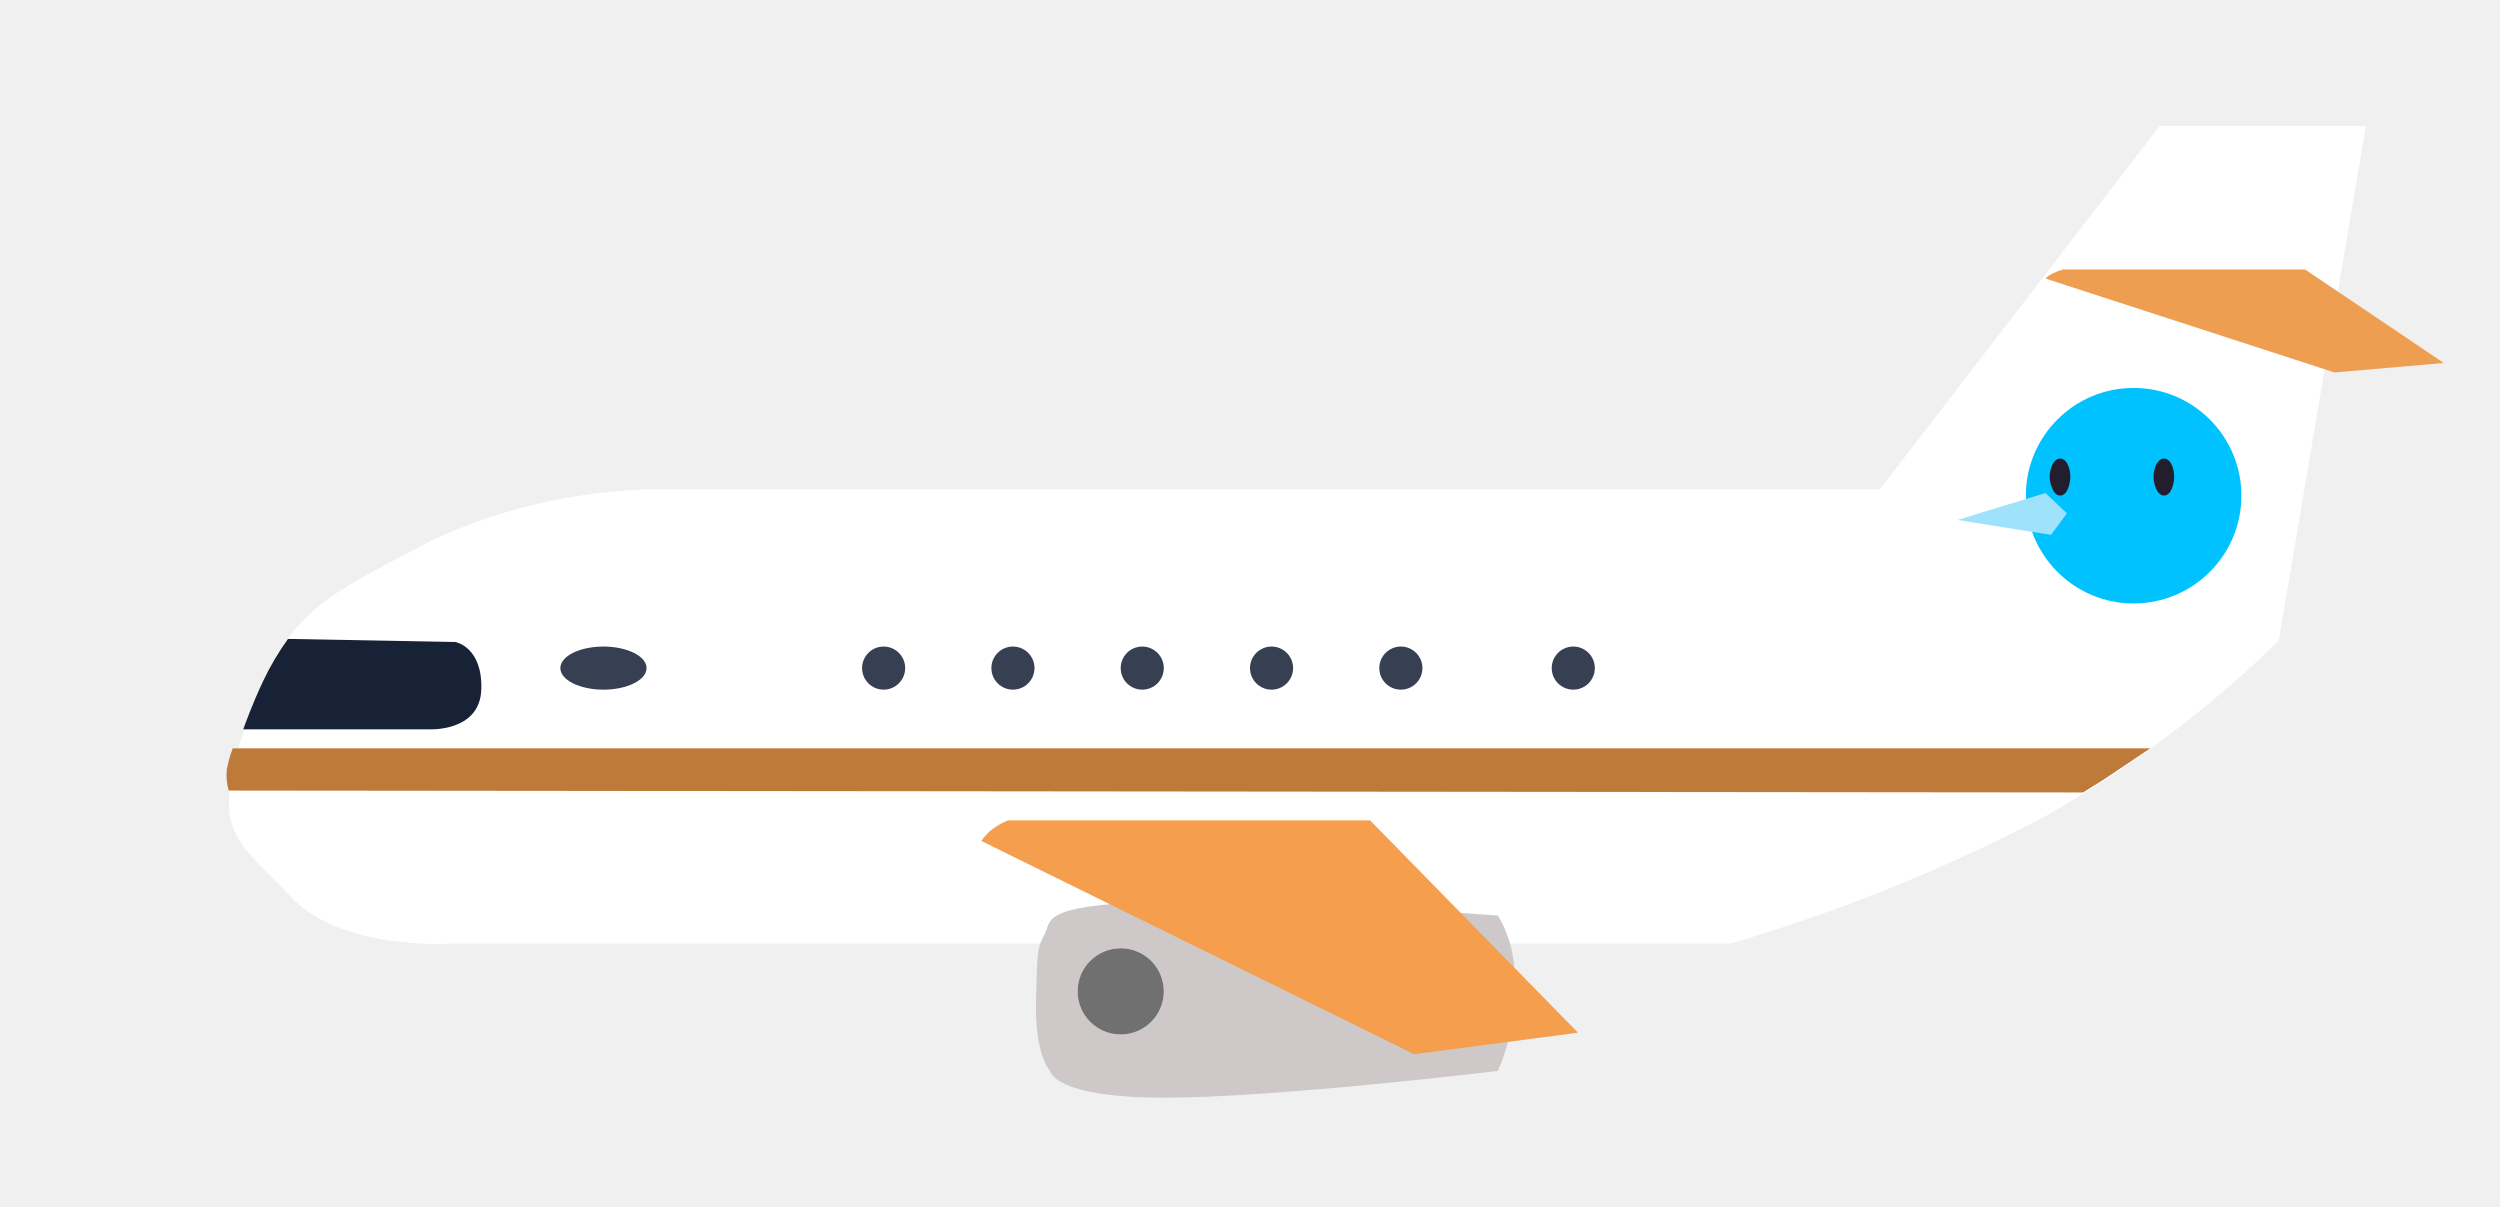
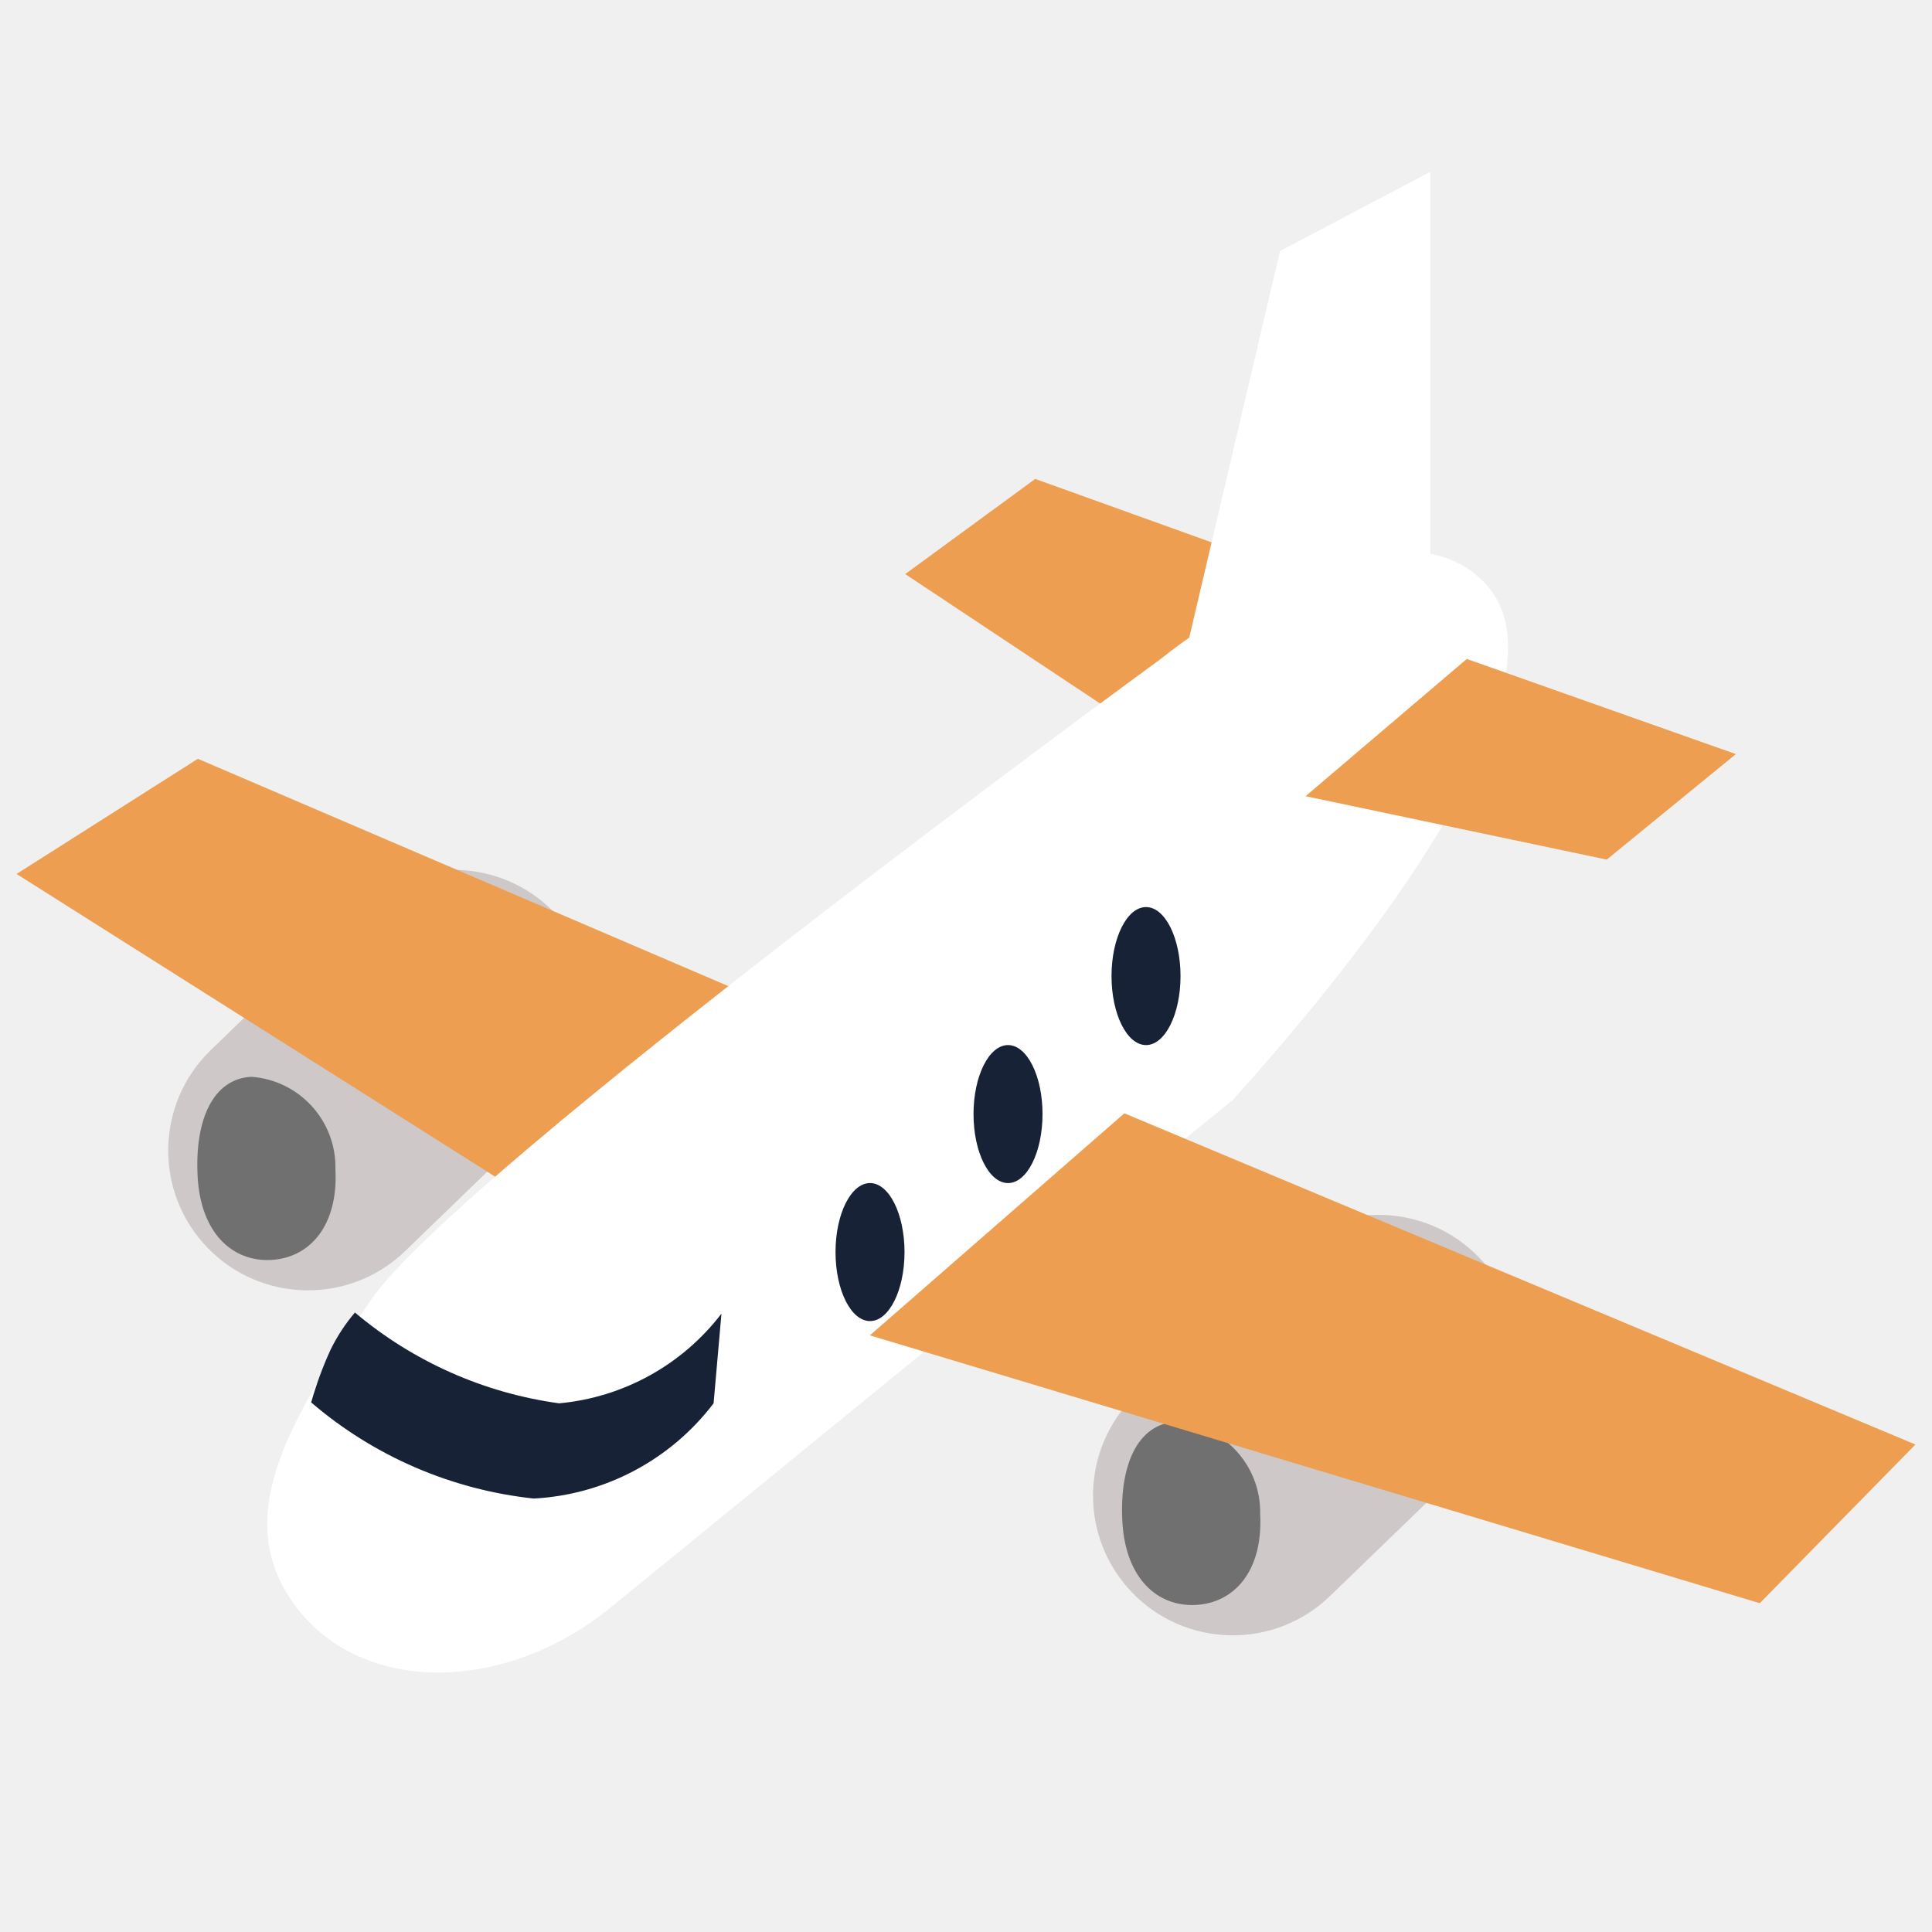
- <svg xmlns="http://www.w3.org/2000/svg" width="58" height="28" viewBox="0 0 58 28">
+ <svg xmlns="http://www.w3.org/2000/svg" width="28" height="28" viewBox="0 0 28 28">
  <defs>
-     <clipPath id="b">
-       <rect width="58" height="28" />
+     <clipPath id="clip-Airplane">
+       <rect width="28" height="28" />
    </clipPath>
  </defs>
-   <g id="a">
-     <g transform="translate(5.253 2.923)">
-       <path d="M16070.325,4412.133c1.172,1.286,3.7,1.116,3.7,1.116h29.725a40.668,40.668,0,0,0,7.234-2.913,26.583,26.583,0,0,0,5.488-4.113l2.023-11.944h-4.787l-6.49,8.431h-27.807a12.864,12.864,0,0,0-5.811,1.192c-2.518,1.349-3.32,1.567-4.26,4.2S16069.153,4410.847,16070.325,4412.133Z" transform="translate(-16068.859 -4394.279)" fill="#fff" />
-       <path d="M16092.908,4414.5a.67.67,0,0,1,.17-.119,1.514,1.514,0,0,1,.24-.091h5.613l3.219,2.169-2.535.22Z" transform="translate(-16050.707 -4410.961)" fill="#ee9e50" />
-       <path d="M16069.468,4412.113h4.295s1.193.072,1.227-.921-.6-1.105-.6-1.105l-3.885-.072a6.141,6.141,0,0,0-.57.966C16069.663,4411.549,16069.468,4412.113,16069.468,4412.113Z" transform="translate(-16069.077 -4398.115)" fill="#182237" />
-       <ellipse cx="1" cy="0.5" rx="1" ry="0.5" transform="translate(7.747 12.077)" fill="#374052" />
-       <circle cx="0.5" cy="0.5" r="0.5" transform="translate(17.747 12.077)" fill="#374052" />
-       <circle cx="0.5" cy="0.5" r="0.5" transform="translate(14.747 12.077)" fill="#374052" />
-       <circle cx="0.5" cy="0.5" r="0.5" transform="translate(23.747 12.077)" fill="#374052" />
-       <circle cx="0.5" cy="0.5" r="0.5" transform="translate(30.747 12.077)" fill="#374052" />
-       <circle cx="0.5" cy="0.5" r="0.5" transform="translate(26.747 12.077)" fill="#374052" />
-       <circle cx="0.5" cy="0.5" r="0.5" transform="translate(20.747 12.077)" fill="#374052" />
-       <path d="M16069.146,4414.143h44.486l-1.033.693-.527.331-43.02-.044a1.3,1.3,0,0,1-.045-.482A2.7,2.7,0,0,1,16069.146,4414.143Z" transform="translate(-16068.999 -4399.705)" fill="#be7a38" />
-       <path d="M16102.08,4426.015s-5.455-.425-8.051-.323-2.3.448-2.467.758-.176.38-.2,1.6.328,1.569.328,1.569.063.621,2.66.621,7.727-.621,7.727-.621a4.3,4.3,0,0,0,.367-1.846A2.774,2.774,0,0,0,16102.08,4426.015Z" transform="translate(-16072.58 -4407.697)" fill="#cec8c8" />
-       <g transform="translate(20.747 19.077)" fill="#fff" stroke="#707070" stroke-width="1">
-         <ellipse cy="1" ry="1" stroke="none" />
-         <ellipse cy="1" rx="0.5" ry="0.5" fill="none" />
-       </g>
-       <path d="M16092.908,4414.765a1.23,1.23,0,0,1,.252-.27,1.728,1.728,0,0,1,.363-.206h8.406l4.822,4.924-3.8.5Z" transform="translate(-16075.395 -4398.178)" fill="#f59e4d" />
-       <circle cx="2.5" cy="2.5" r="2.5" transform="translate(41.747 6.077)" fill="#00c2ff" />
-       <path d="M-.344-.158c.166,0,.235.257.235.418S-.178.7-.344.7-.589.42-.589.26-.511-.158-.344-.158Z" transform="translate(42.888 7.874)" fill="#231e2e" />
-       <path d="M-.344-.158c.166,0,.235.257.235.418S-.178.7-.344.7-.589.42-.589.26-.511-.158-.344-.158Z" transform="translate(45.297 7.874)" fill="#231e2e" />
-       <path d="M16141.564,4403.217l-2.041.626,2.17.345.369-.5Z" transform="translate(-16099.362 -4394.702)" fill="#9ee2fc" />
-     </g>
+   <g id="Airplane" clip-path="url(#clip-Airplane)">
+     <rect id="Rectangle_4563" data-name="Rectangle 4563" width="6.99" height="4.052" rx="2.026" transform="matrix(0.719, -0.695, 0.695, 0.719, 15.002, 21.626)" fill="#cec8c8" />
+     <rect id="Rectangle_4564" data-name="Rectangle 4564" width="6.99" height="4.052" rx="2.026" transform="matrix(0.719, -0.695, 0.695, 0.719, 1.599, 16.626)" fill="#cec8c8" />
+     <path id="Path_3811" data-name="Path 3811" d="M.99.458a1.314,1.314,0,0,1,1.147,1.4c0,.828-.444,1.266-1,1.266s-1-.437-1-1.266S.438.458.99.458Z" transform="translate(16.032 20.2) rotate(-3)" fill="#707070" />
+     <path id="Path_3812" data-name="Path 3812" d="M.99.458a1.314,1.314,0,0,1,1.147,1.4c0,.828-.444,1.266-1,1.266s-1-.437-1-1.266S.438.458.99.458Z" transform="translate(2.63 15.2) rotate(-3)" fill="#707070" />
+     <path id="Path_3810" data-name="Path 3810" d="M2302.693,447.663l-7.934-3.4-2.628,1.669,8.16,5.161Z" transform="translate(-2291.891 -433.266)" fill="#ee9e50" />
+     <path id="Path_3808" data-name="Path 3808" d="M2311.31,441.11l-3.835-1.379-1.884,1.379,3.463,2.3Z" transform="translate(-2292.472 -432.79)" fill="#ee9e50" />
+     <path id="Path_3805" data-name="Path 3805" d="M3.563.069C5.72-.612,18.279-.2,18.279-.2c1.969-.014,4.413.6,4.4,2.159s-3.327,2.782-7.491,3.518L3.5,5.721c-1.969.014-3.551-1.24-3.533-2.8S1.407.75,3.563.069Z" transform="matrix(0.788, -0.616, 0.616, 0.788, 2.527, 20.978)" fill="#fff" />
+     <path id="Path_3806" data-name="Path 3806" d="M2310.978,442.544l1.55-6.6,2.177-1.149v6.367Z" transform="translate(-2293.977 -432.305)" fill="#fff" />
+     <path id="Path_3807" data-name="Path 3807" d="M2315.485,442.624l3.9,1.379-1.872,1.529-4.365-.919Z" transform="translate(-2294.227 -433.074)" fill="#ee9e50" />
+     <path id="Path_3809" data-name="Path 3809" d="M2306.012,453.145l3.688-3.218,11.465,4.8-2.256,2.3Z" transform="translate(-2293.405 -433.792)" fill="#ee9e50" />
+     <path id="Path_3813" data-name="Path 3813" d="M2299.035,453.876a5.815,5.815,0,0,0,2.959,1.316,3.347,3.347,0,0,0,2.353-1.3l-.114,1.3a3.507,3.507,0,0,1-2.606,1.38,5.918,5.918,0,0,1-3.226-1.393,5.25,5.25,0,0,1,.282-.766A2.584,2.584,0,0,1,2299.035,453.876Z" transform="translate(-2293.891 -434.854)" fill="#182237" />
+     <ellipse id="Ellipse_932" data-name="Ellipse 932" cx="0.5" cy="1" rx="0.5" ry="1" transform="translate(12.109 17.146)" fill="#182237" />
+     <ellipse id="Ellipse_933" data-name="Ellipse 933" cx="0.5" cy="1" rx="0.5" ry="1" transform="translate(14.109 15.146)" fill="#182237" />
+     <ellipse id="Ellipse_934" data-name="Ellipse 934" cx="0.5" cy="1" rx="0.5" ry="1" transform="translate(16.109 13.146)" fill="#182237" />
  </g>
</svg>
